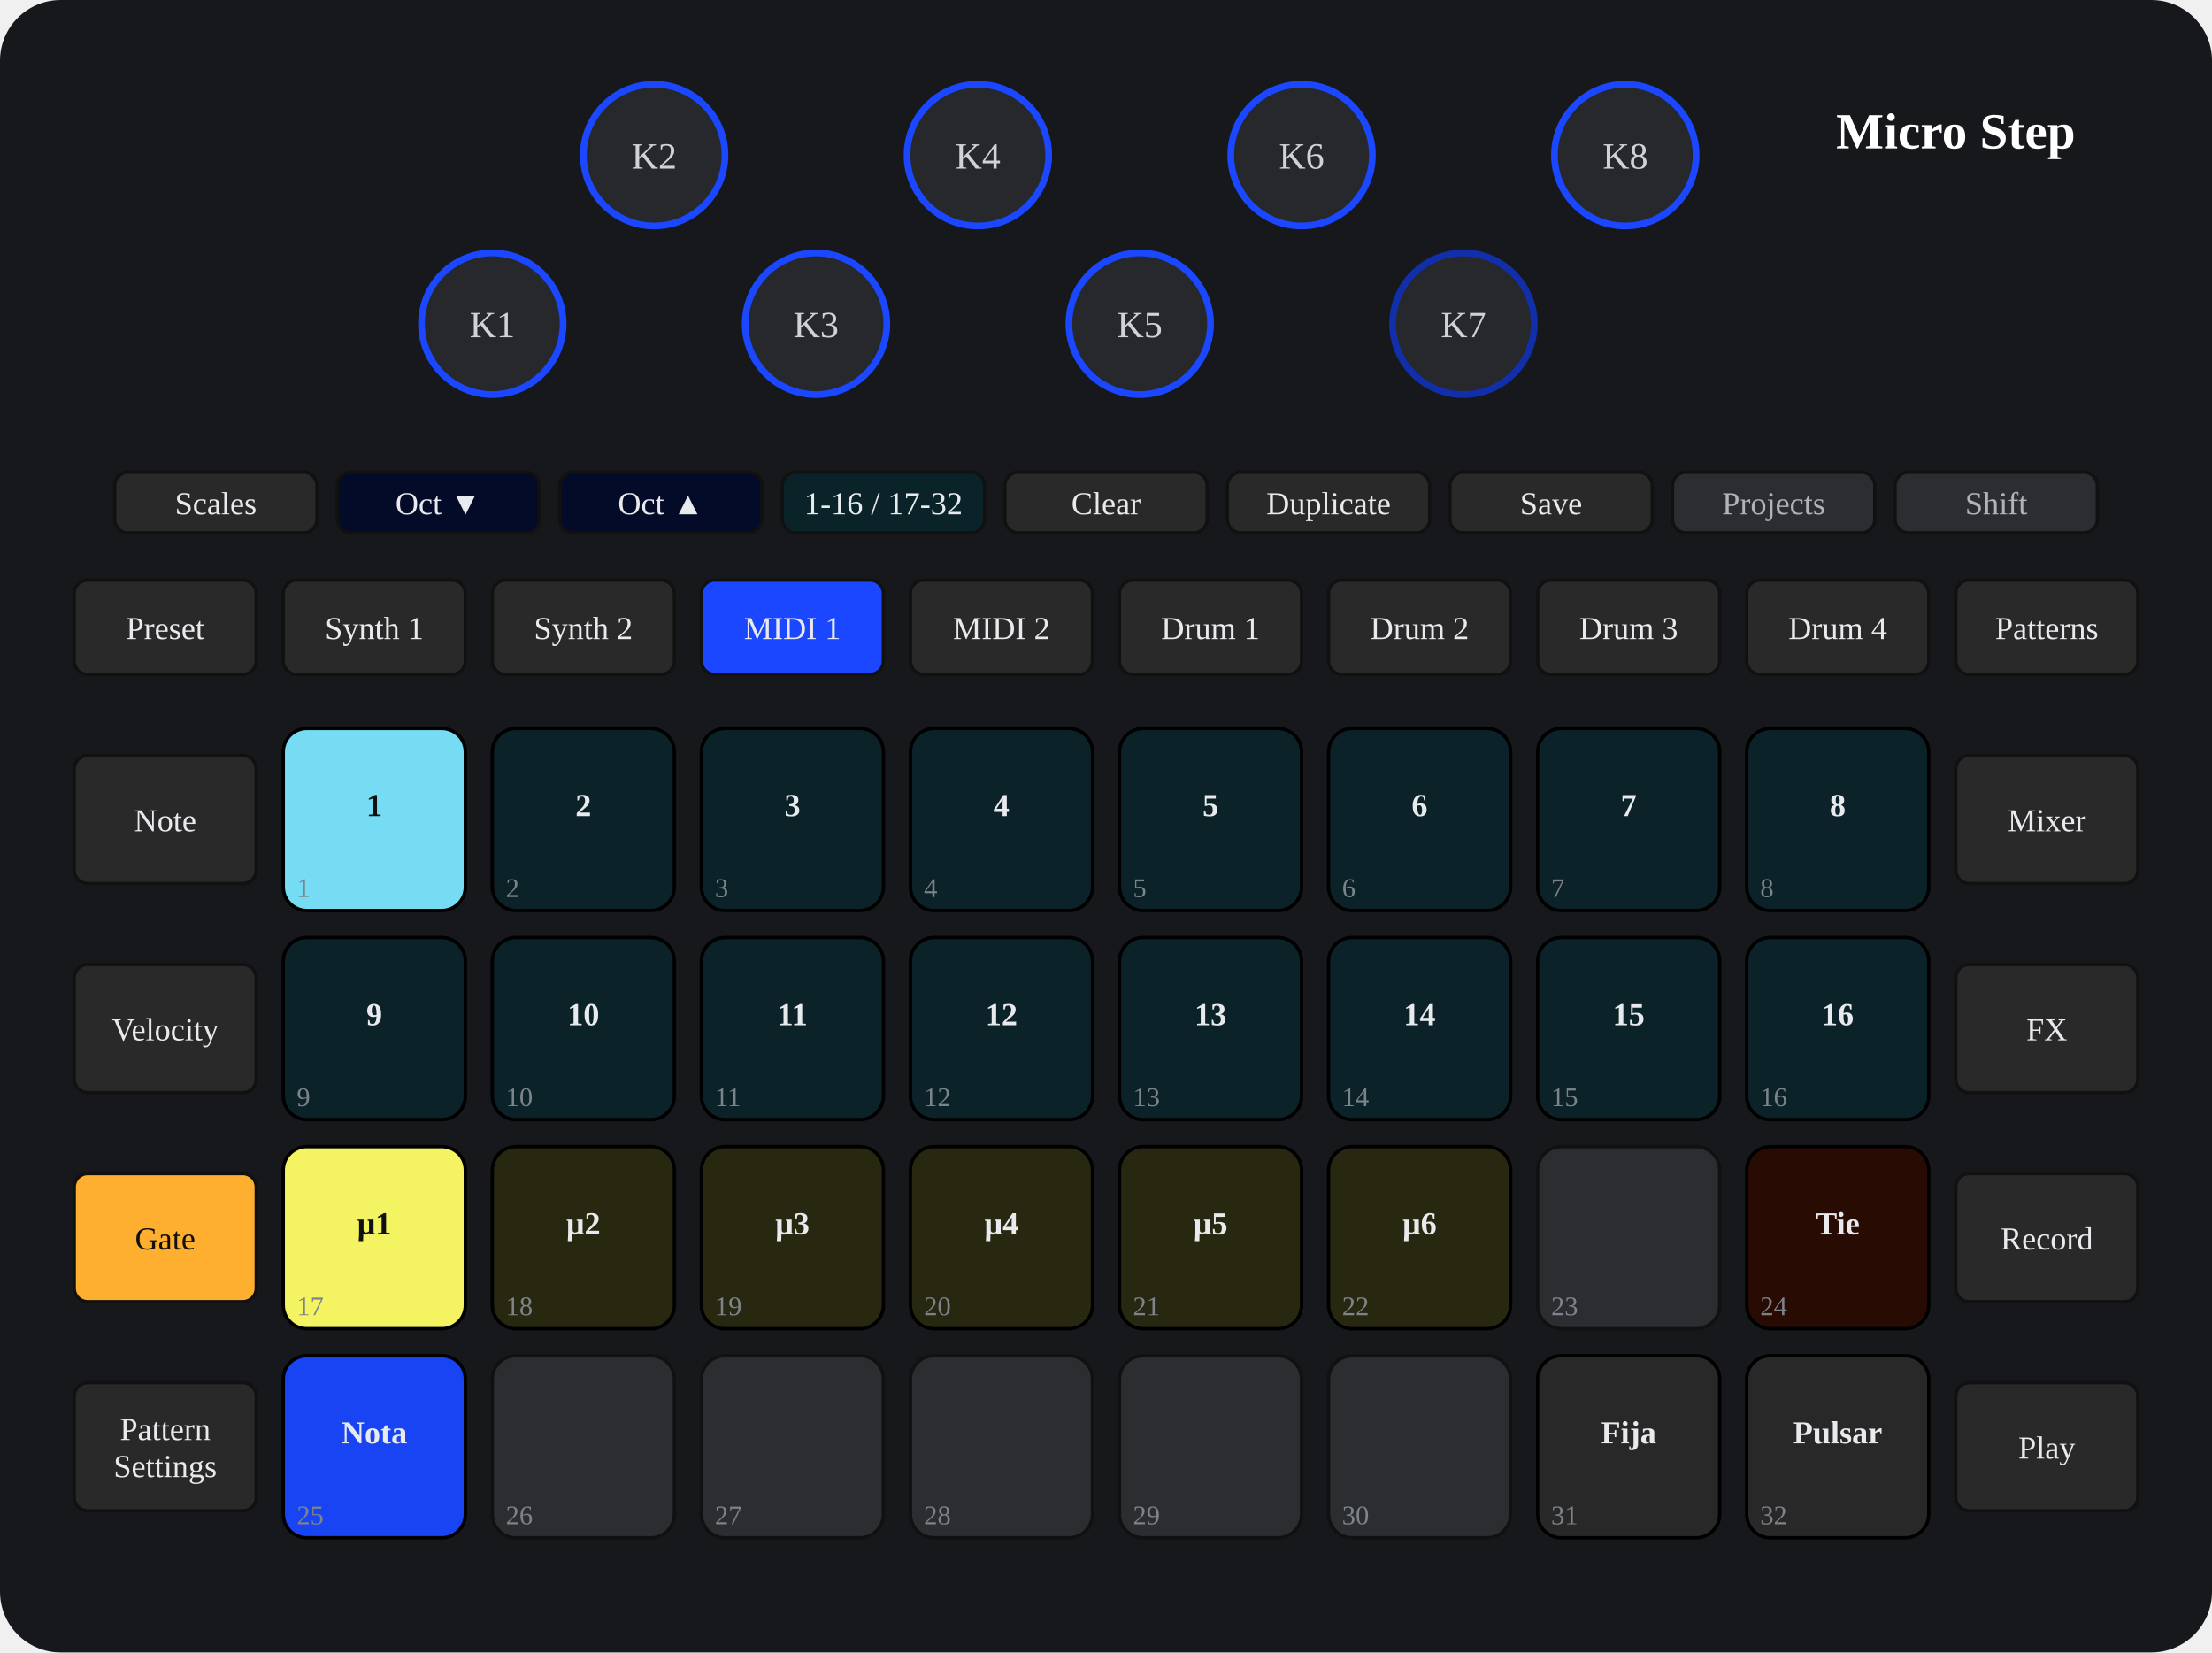
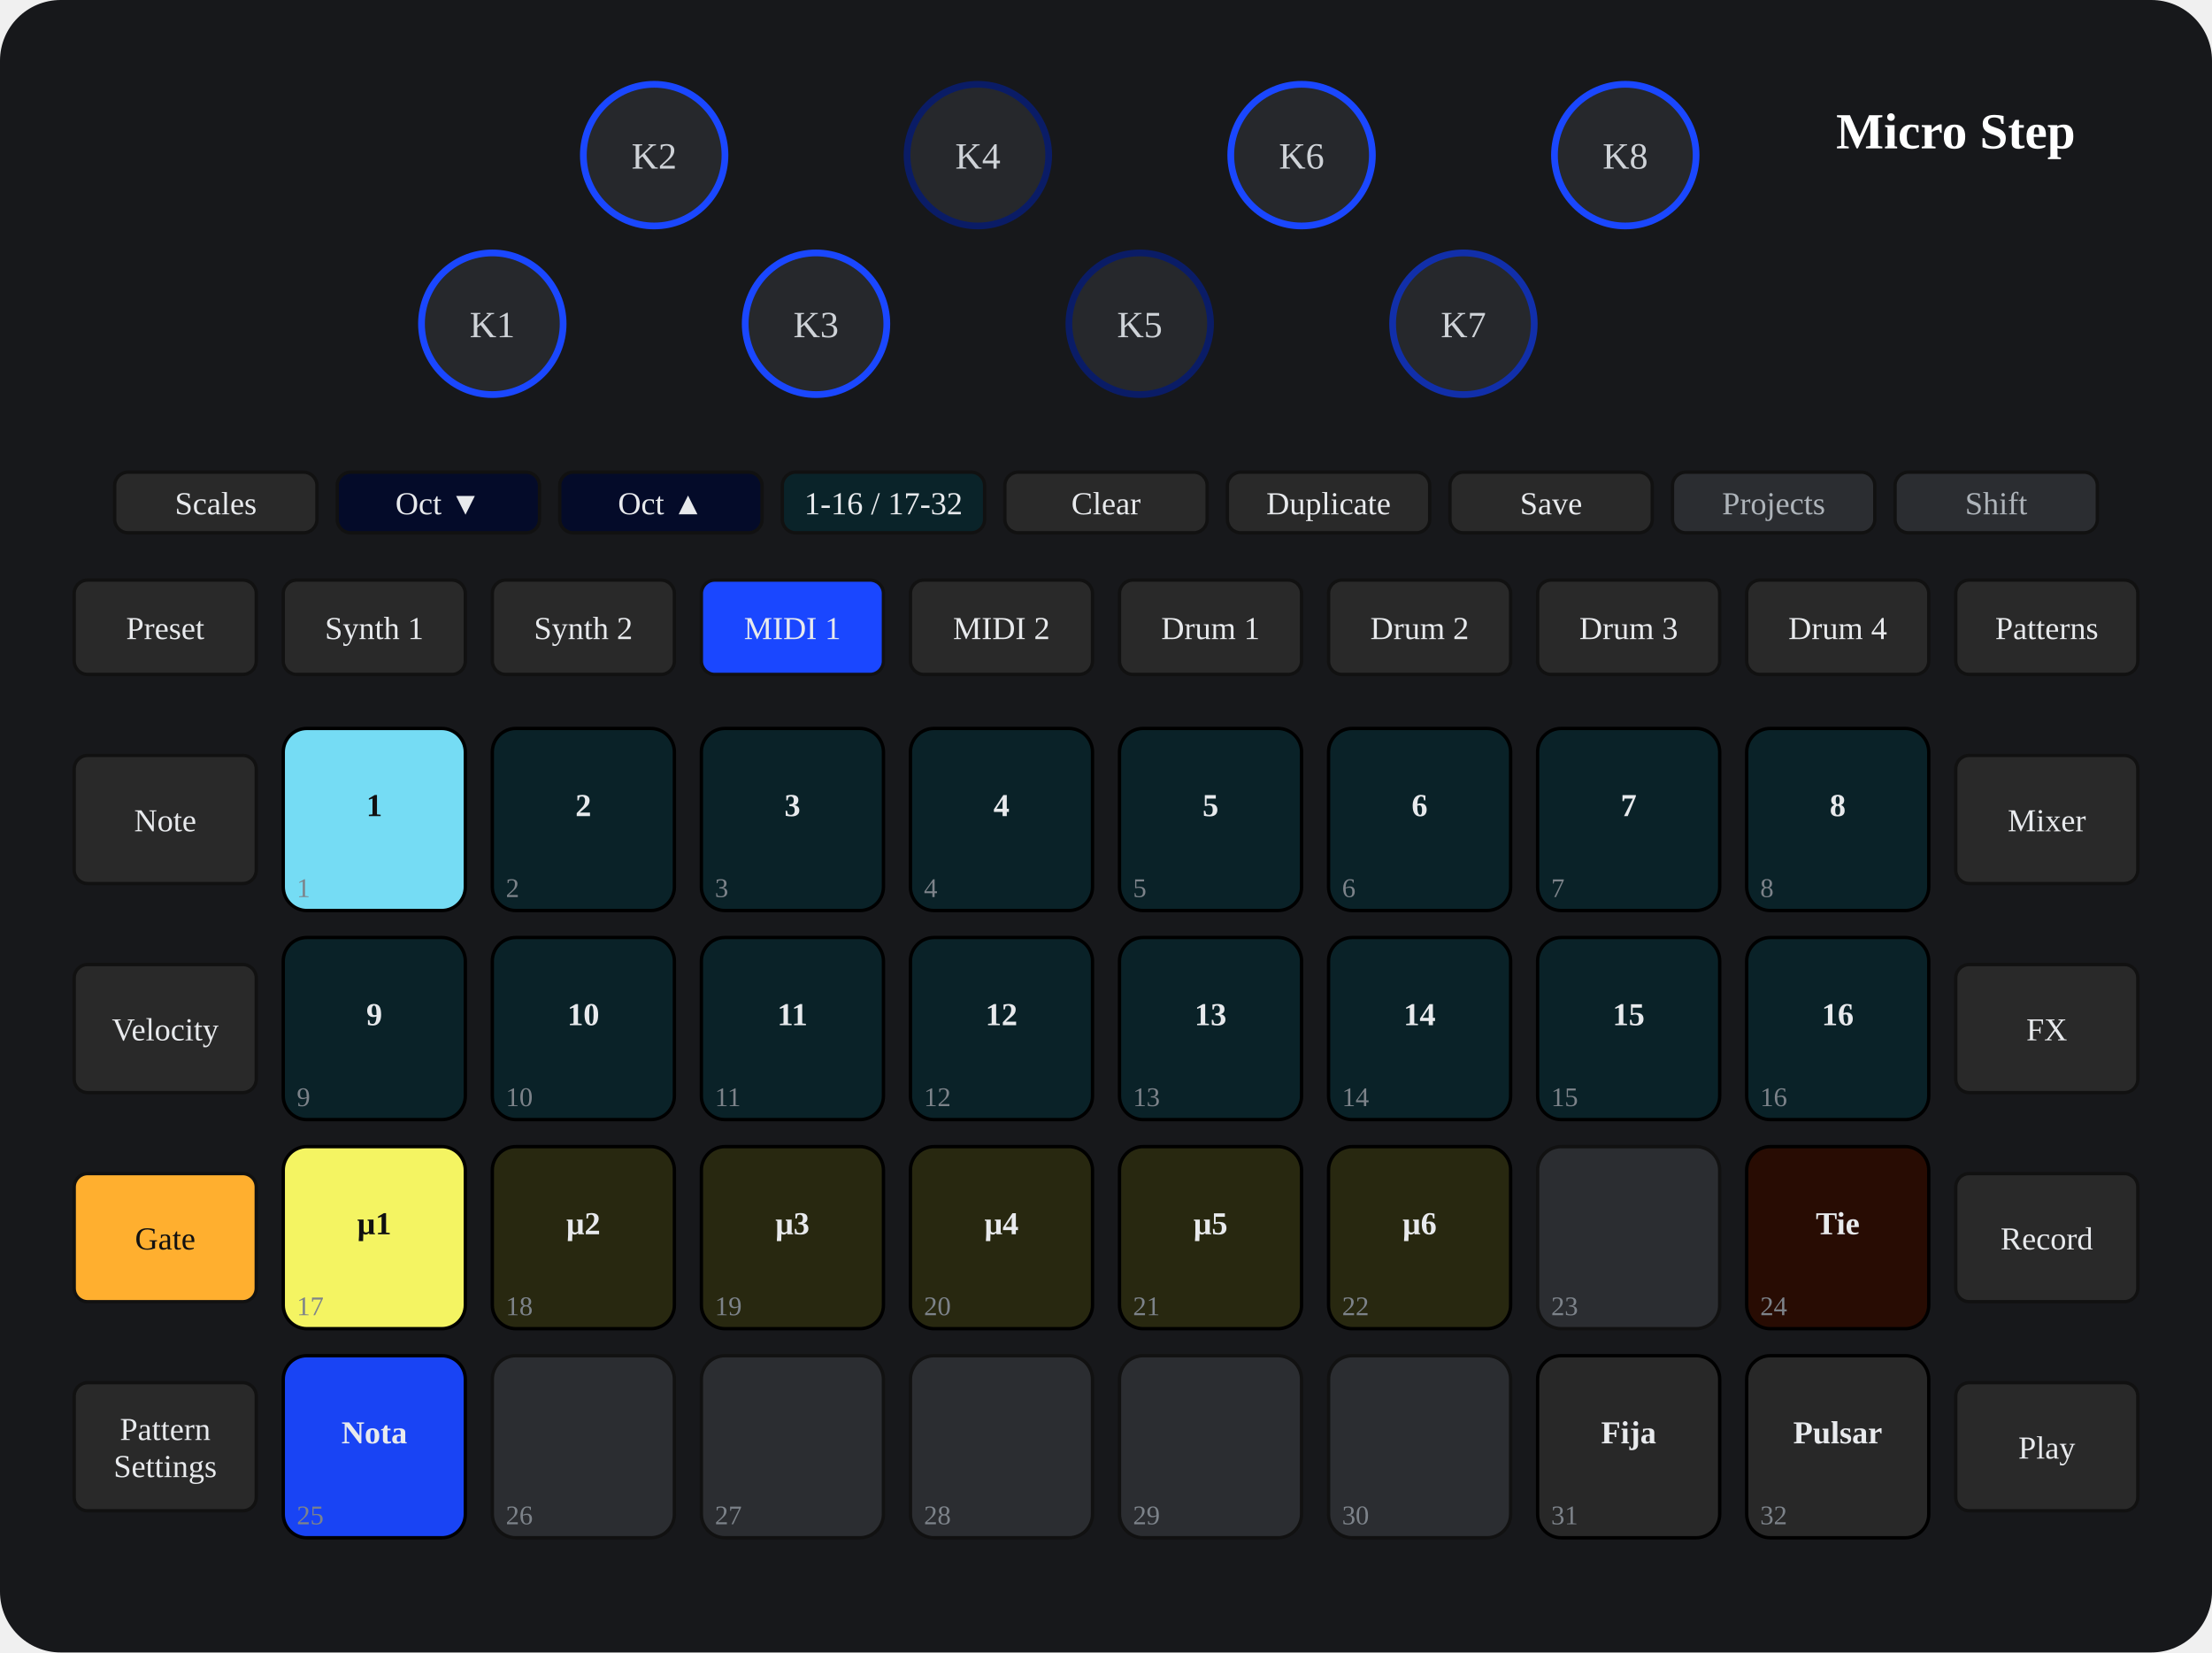
<svg xmlns="http://www.w3.org/2000/svg" viewBox="0 0 656 490" role="img" aria-label="Micro Step: micropasos y Tie; pad 31 longitud fija, pad 32 gate por pulsación.">
  <rect x="0" y="0" width="656" height="490" rx="18" fill="#17181b" />
  <circle cx="146" cy="96" r="21" fill="#26282c" stroke="#1a47ff" stroke-width="2" />
  <text x="146" y="100" font-size="11" fill="#cfd3d8" text-anchor="middle">K1</text>
  <circle cx="194" cy="46" r="21" fill="#26282c" stroke="#1a47ff" stroke-width="2" />
  <text x="194" y="50" font-size="11" fill="#cfd3d8" text-anchor="middle">K2</text>
  <circle cx="242" cy="96" r="21" fill="#26282c" stroke="#1a47ff" stroke-width="2" />
  <text x="242" y="100" font-size="11" fill="#cfd3d8" text-anchor="middle">K3</text>
-   <circle cx="290" cy="46" r="21" fill="#26282c" stroke="#1a47ff" stroke-width="2" />
+   <circle cx="290" cy="46" r="21" fill="#26282c" stroke="#0a1c66" stroke-width="2" />
  <text x="290" y="50" font-size="11" fill="#cfd3d8" text-anchor="middle">K4</text>
-   <circle cx="338" cy="96" r="21" fill="#26282c" stroke="#1a47ff" stroke-width="2" />
+   <circle cx="338" cy="96" r="21" fill="#26282c" stroke="#0a1c66" stroke-width="2" />
  <text x="338" y="100" font-size="11" fill="#cfd3d8" text-anchor="middle">K5</text>
  <circle cx="386" cy="46" r="21" fill="#26282c" stroke="#1a47ff" stroke-width="2" />
  <text x="386" y="50" font-size="11" fill="#cfd3d8" text-anchor="middle">K6</text>
  <circle cx="434" cy="96" r="21" fill="#26282c" stroke="#112faa" stroke-width="2" />
  <text x="434" y="100" font-size="11" fill="#cfd3d8" text-anchor="middle">K7</text>
  <circle cx="482" cy="46" r="21" fill="#26282c" stroke="#1a47ff" stroke-width="2" />
  <text x="482" y="50" font-size="11" fill="#cfd3d8" text-anchor="middle">K8</text>
  <text x="580" y="44" font-size="15" font-weight="bold" fill="#ffffff" text-anchor="middle">Micro Step</text>
  <rect x="34" y="140" width="60" height="18" rx="4" fill="#292929" stroke="#111" />
  <text x="64.0" y="152.5" font-size="9.5" fill="#e8eaed" text-anchor="middle">Scales</text>
  <rect x="100" y="140" width="60" height="18" rx="4" fill="#040b29" stroke="#111" />
  <text x="130.0" y="152.5" font-size="9.5" fill="#e8eaed" text-anchor="middle">Oct ▼</text>
  <rect x="166" y="140" width="60" height="18" rx="4" fill="#040b29" stroke="#111" />
  <text x="196.0" y="152.5" font-size="9.5" fill="#e8eaed" text-anchor="middle">Oct ▲</text>
  <rect x="232" y="140" width="60" height="18" rx="4" fill="#0a2329" stroke="#111" />
  <text x="262.0" y="152.5" font-size="9.5" fill="#e8eaed" text-anchor="middle">1-16 / 17-32</text>
  <rect x="298" y="140" width="60" height="18" rx="4" fill="#292929" stroke="#111" />
  <text x="328.0" y="152.5" font-size="9.5" fill="#e8eaed" text-anchor="middle">Clear</text>
  <rect x="364" y="140" width="60" height="18" rx="4" fill="#292929" stroke="#111" />
  <text x="394.0" y="152.5" font-size="9.5" fill="#e8eaed" text-anchor="middle">Duplicate</text>
  <rect x="430" y="140" width="60" height="18" rx="4" fill="#292929" stroke="#111" />
  <text x="460.0" y="152.5" font-size="9.5" fill="#e8eaed" text-anchor="middle">Save</text>
  <rect x="496" y="140" width="60" height="18" rx="4" fill="#2b2d31" stroke="#111" />
  <text x="526.0" y="152.5" font-size="9.5" fill="#aeb4ba" text-anchor="middle">Projects</text>
  <rect x="562" y="140" width="60" height="18" rx="4" fill="#2b2d31" stroke="#111" />
  <text x="592.0" y="152.5" font-size="9.5" fill="#aeb4ba" text-anchor="middle">Shift</text>
  <rect x="22" y="172" width="54" height="28" rx="4" fill="#292929" stroke="#111" />
  <text x="49.0" y="189.5" font-size="9.5" fill="#e8eaed" text-anchor="middle">Preset</text>
  <rect x="84" y="172" width="54" height="28" rx="4" fill="#292929" stroke="#111" />
  <text x="111.0" y="189.5" font-size="9.5" fill="#e8eaed" text-anchor="middle">Synth 1</text>
  <rect x="146" y="172" width="54" height="28" rx="4" fill="#292929" stroke="#111" />
  <text x="173.0" y="189.5" font-size="9.5" fill="#e8eaed" text-anchor="middle">Synth 2</text>
  <rect x="208" y="172" width="54" height="28" rx="4" fill="#1a47ff" stroke="#111" />
  <text x="235.0" y="189.5" font-size="9.5" fill="#e8eaed" text-anchor="middle">MIDI 1</text>
  <rect x="270" y="172" width="54" height="28" rx="4" fill="#292929" stroke="#111" />
  <text x="297.0" y="189.5" font-size="9.5" fill="#e8eaed" text-anchor="middle">MIDI 2</text>
  <rect x="332" y="172" width="54" height="28" rx="4" fill="#292929" stroke="#111" />
  <text x="359.0" y="189.5" font-size="9.5" fill="#e8eaed" text-anchor="middle">Drum 1</text>
  <rect x="394" y="172" width="54" height="28" rx="4" fill="#292929" stroke="#111" />
  <text x="421.0" y="189.5" font-size="9.5" fill="#e8eaed" text-anchor="middle">Drum 2</text>
  <rect x="456" y="172" width="54" height="28" rx="4" fill="#292929" stroke="#111" />
  <text x="483.0" y="189.5" font-size="9.5" fill="#e8eaed" text-anchor="middle">Drum 3</text>
  <rect x="518" y="172" width="54" height="28" rx="4" fill="#292929" stroke="#111" />
  <text x="545.0" y="189.5" font-size="9.5" fill="#e8eaed" text-anchor="middle">Drum 4</text>
  <rect x="580" y="172" width="54" height="28" rx="4" fill="#292929" stroke="#111" />
  <text x="607.0" y="189.5" font-size="9.5" fill="#e8eaed" text-anchor="middle">Patterns</text>
  <rect x="22" y="224" width="54" height="38" rx="4" fill="#292929" stroke="#111" />
  <text x="49.0" y="246.5" font-size="9.5" fill="#e8eaed" text-anchor="middle">Note</text>
  <rect x="580" y="224" width="54" height="38" rx="4" fill="#292929" stroke="#111" />
  <text x="607.0" y="246.5" font-size="9.5" fill="#e8eaed" text-anchor="middle">Mixer</text>
  <rect x="22" y="286" width="54" height="38" rx="4" fill="#292929" stroke="#111" />
  <text x="49.0" y="308.5" font-size="9.5" fill="#e8eaed" text-anchor="middle">Velocity</text>
  <rect x="580" y="286" width="54" height="38" rx="4" fill="#292929" stroke="#111" />
  <text x="607.0" y="308.5" font-size="9.5" fill="#e8eaed" text-anchor="middle">FX</text>
  <rect x="22" y="348" width="54" height="38" rx="4" fill="#ffaf2f" stroke="#111" />
  <text x="49.0" y="370.5" font-size="9.5" fill="#111" text-anchor="middle">Gate</text>
  <rect x="580" y="348" width="54" height="38" rx="4" fill="#292929" stroke="#111" />
  <text x="607.0" y="370.5" font-size="9.5" fill="#e8eaed" text-anchor="middle">Record</text>
  <rect x="22" y="410" width="54" height="38" rx="4" fill="#292929" stroke="#111" />
  <text x="49.0" y="427.0" font-size="9.5" fill="#e8eaed" text-anchor="middle">Pattern</text>
  <text x="49.0" y="438.0" font-size="9.5" fill="#e8eaed" text-anchor="middle">Settings</text>
  <rect x="580" y="410" width="54" height="38" rx="4" fill="#292929" stroke="#111" />
  <text x="607.0" y="432.5" font-size="9.5" fill="#e8eaed" text-anchor="middle">Play</text>
  <rect x="84" y="216" width="54" height="54" rx="7" fill="#7ae6ff" fill-opacity="0.95" stroke="#000" stroke-width="1" />
  <text x="111.0" y="242" font-size="9.5" fill="#111" text-anchor="middle" font-weight="bold">1</text>
  <text x="88" y="266" font-size="8" fill="#7d838a">1</text>
  <rect x="146" y="216" width="54" height="54" rx="7" fill="#0a2329" fill-opacity="0.95" stroke="#000" stroke-width="1" />
  <text x="173.0" y="242" font-size="9.5" fill="#e8eaed" text-anchor="middle" font-weight="bold">2</text>
  <text x="150" y="266" font-size="8" fill="#7d838a">2</text>
  <rect x="208" y="216" width="54" height="54" rx="7" fill="#0a2329" fill-opacity="0.95" stroke="#000" stroke-width="1" />
  <text x="235.0" y="242" font-size="9.5" fill="#e8eaed" text-anchor="middle" font-weight="bold">3</text>
  <text x="212" y="266" font-size="8" fill="#7d838a">3</text>
  <rect x="270" y="216" width="54" height="54" rx="7" fill="#0a2329" fill-opacity="0.95" stroke="#000" stroke-width="1" />
  <text x="297.0" y="242" font-size="9.5" fill="#e8eaed" text-anchor="middle" font-weight="bold">4</text>
  <text x="274" y="266" font-size="8" fill="#7d838a">4</text>
  <rect x="332" y="216" width="54" height="54" rx="7" fill="#0a2329" fill-opacity="0.95" stroke="#000" stroke-width="1" />
  <text x="359.0" y="242" font-size="9.5" fill="#e8eaed" text-anchor="middle" font-weight="bold">5</text>
  <text x="336" y="266" font-size="8" fill="#7d838a">5</text>
  <rect x="394" y="216" width="54" height="54" rx="7" fill="#0a2329" fill-opacity="0.95" stroke="#000" stroke-width="1" />
  <text x="421.0" y="242" font-size="9.5" fill="#e8eaed" text-anchor="middle" font-weight="bold">6</text>
  <text x="398" y="266" font-size="8" fill="#7d838a">6</text>
  <rect x="456" y="216" width="54" height="54" rx="7" fill="#0a2329" fill-opacity="0.95" stroke="#000" stroke-width="1" />
  <text x="483.0" y="242" font-size="9.5" fill="#e8eaed" text-anchor="middle" font-weight="bold">7</text>
  <text x="460" y="266" font-size="8" fill="#7d838a">7</text>
  <rect x="518" y="216" width="54" height="54" rx="7" fill="#0a2329" fill-opacity="0.95" stroke="#000" stroke-width="1" />
  <text x="545.0" y="242" font-size="9.5" fill="#e8eaed" text-anchor="middle" font-weight="bold">8</text>
  <text x="522" y="266" font-size="8" fill="#7d838a">8</text>
  <rect x="84" y="278" width="54" height="54" rx="7" fill="#0a2329" fill-opacity="0.95" stroke="#000" stroke-width="1" />
  <text x="111.0" y="304" font-size="9.5" fill="#e8eaed" text-anchor="middle" font-weight="bold">9</text>
  <text x="88" y="328" font-size="8" fill="#7d838a">9</text>
  <rect x="146" y="278" width="54" height="54" rx="7" fill="#0a2329" fill-opacity="0.95" stroke="#000" stroke-width="1" />
  <text x="173.0" y="304" font-size="9.5" fill="#e8eaed" text-anchor="middle" font-weight="bold">10</text>
  <text x="150" y="328" font-size="8" fill="#7d838a">10</text>
  <rect x="208" y="278" width="54" height="54" rx="7" fill="#0a2329" fill-opacity="0.95" stroke="#000" stroke-width="1" />
  <text x="235.0" y="304" font-size="9.5" fill="#e8eaed" text-anchor="middle" font-weight="bold">11</text>
  <text x="212" y="328" font-size="8" fill="#7d838a">11</text>
  <rect x="270" y="278" width="54" height="54" rx="7" fill="#0a2329" fill-opacity="0.95" stroke="#000" stroke-width="1" />
  <text x="297.0" y="304" font-size="9.5" fill="#e8eaed" text-anchor="middle" font-weight="bold">12</text>
  <text x="274" y="328" font-size="8" fill="#7d838a">12</text>
  <rect x="332" y="278" width="54" height="54" rx="7" fill="#0a2329" fill-opacity="0.95" stroke="#000" stroke-width="1" />
  <text x="359.0" y="304" font-size="9.5" fill="#e8eaed" text-anchor="middle" font-weight="bold">13</text>
  <text x="336" y="328" font-size="8" fill="#7d838a">13</text>
  <rect x="394" y="278" width="54" height="54" rx="7" fill="#0a2329" fill-opacity="0.95" stroke="#000" stroke-width="1" />
  <text x="421.0" y="304" font-size="9.5" fill="#e8eaed" text-anchor="middle" font-weight="bold">14</text>
  <text x="398" y="328" font-size="8" fill="#7d838a">14</text>
  <rect x="456" y="278" width="54" height="54" rx="7" fill="#0a2329" fill-opacity="0.95" stroke="#000" stroke-width="1" />
  <text x="483.0" y="304" font-size="9.5" fill="#e8eaed" text-anchor="middle" font-weight="bold">15</text>
  <text x="460" y="328" font-size="8" fill="#7d838a">15</text>
  <rect x="518" y="278" width="54" height="54" rx="7" fill="#0a2329" fill-opacity="0.95" stroke="#000" stroke-width="1" />
  <text x="545.0" y="304" font-size="9.5" fill="#e8eaed" text-anchor="middle" font-weight="bold">16</text>
  <text x="522" y="328" font-size="8" fill="#7d838a">16</text>
  <rect x="84" y="340" width="54" height="54" rx="7" fill="#ffff66" fill-opacity="0.95" stroke="#000" stroke-width="1" />
  <text x="111.0" y="366" font-size="9.5" fill="#111" text-anchor="middle" font-weight="bold">μ1</text>
  <text x="88" y="390" font-size="8" fill="#7d838a">17</text>
  <rect x="146" y="340" width="54" height="54" rx="7" fill="#292910" fill-opacity="0.95" stroke="#000" stroke-width="1" />
  <text x="173.0" y="366" font-size="9.5" fill="#e8eaed" text-anchor="middle" font-weight="bold">μ2</text>
  <text x="150" y="390" font-size="8" fill="#7d838a">18</text>
  <rect x="208" y="340" width="54" height="54" rx="7" fill="#292910" fill-opacity="0.95" stroke="#000" stroke-width="1" />
  <text x="235.0" y="366" font-size="9.5" fill="#e8eaed" text-anchor="middle" font-weight="bold">μ3</text>
  <text x="212" y="390" font-size="8" fill="#7d838a">19</text>
  <rect x="270" y="340" width="54" height="54" rx="7" fill="#292910" fill-opacity="0.95" stroke="#000" stroke-width="1" />
  <text x="297.0" y="366" font-size="9.5" fill="#e8eaed" text-anchor="middle" font-weight="bold">μ4</text>
  <text x="274" y="390" font-size="8" fill="#7d838a">20</text>
  <rect x="332" y="340" width="54" height="54" rx="7" fill="#292910" fill-opacity="0.95" stroke="#000" stroke-width="1" />
  <text x="359.0" y="366" font-size="9.5" fill="#e8eaed" text-anchor="middle" font-weight="bold">μ5</text>
  <text x="336" y="390" font-size="8" fill="#7d838a">21</text>
  <rect x="394" y="340" width="54" height="54" rx="7" fill="#292910" fill-opacity="0.95" stroke="#000" stroke-width="1" />
  <text x="421.0" y="366" font-size="9.5" fill="#e8eaed" text-anchor="middle" font-weight="bold">μ6</text>
  <text x="398" y="390" font-size="8" fill="#7d838a">22</text>
  <rect x="456" y="340" width="54" height="54" rx="7" fill="#2b2d31" stroke="#111" />
  <text x="460" y="390" font-size="8" fill="#7d838a">23</text>
  <rect x="518" y="340" width="54" height="54" rx="7" fill="#290c03" fill-opacity="0.95" stroke="#000" stroke-width="1" />
  <text x="545.0" y="366" font-size="9.5" fill="#e8eaed" text-anchor="middle" font-weight="bold">Tie</text>
  <text x="522" y="390" font-size="8" fill="#7d838a">24</text>
  <rect x="84" y="402" width="54" height="54" rx="7" fill="#1a47ff" fill-opacity="0.95" stroke="#000" stroke-width="1" />
  <text x="111.0" y="428" font-size="9.5" fill="#e8eaed" text-anchor="middle" font-weight="bold">Nota</text>
  <text x="88" y="452" font-size="8" fill="#7d838a">25</text>
  <rect x="146" y="402" width="54" height="54" rx="7" fill="#2b2d31" stroke="#111" />
  <text x="150" y="452" font-size="8" fill="#7d838a">26</text>
  <rect x="208" y="402" width="54" height="54" rx="7" fill="#2b2d31" stroke="#111" />
  <text x="212" y="452" font-size="8" fill="#7d838a">27</text>
  <rect x="270" y="402" width="54" height="54" rx="7" fill="#2b2d31" stroke="#111" />
  <text x="274" y="452" font-size="8" fill="#7d838a">28</text>
  <rect x="332" y="402" width="54" height="54" rx="7" fill="#2b2d31" stroke="#111" />
  <text x="336" y="452" font-size="8" fill="#7d838a">29</text>
  <rect x="394" y="402" width="54" height="54" rx="7" fill="#2b2d31" stroke="#111" />
  <text x="398" y="452" font-size="8" fill="#7d838a">30</text>
  <rect x="456" y="402" width="54" height="54" rx="7" fill="#292929" fill-opacity="0.95" stroke="#000" stroke-width="1" />
  <text x="483.0" y="428" font-size="9.5" fill="#e8eaed" text-anchor="middle" font-weight="bold">Fija</text>
  <text x="460" y="452" font-size="8" fill="#7d838a">31</text>
  <rect x="518" y="402" width="54" height="54" rx="7" fill="#292929" fill-opacity="0.95" stroke="#000" stroke-width="1" />
  <text x="545.0" y="428" font-size="9.5" fill="#e8eaed" text-anchor="middle" font-weight="bold">Pulsar</text>
  <text x="522" y="452" font-size="8" fill="#7d838a">32</text>
</svg>
